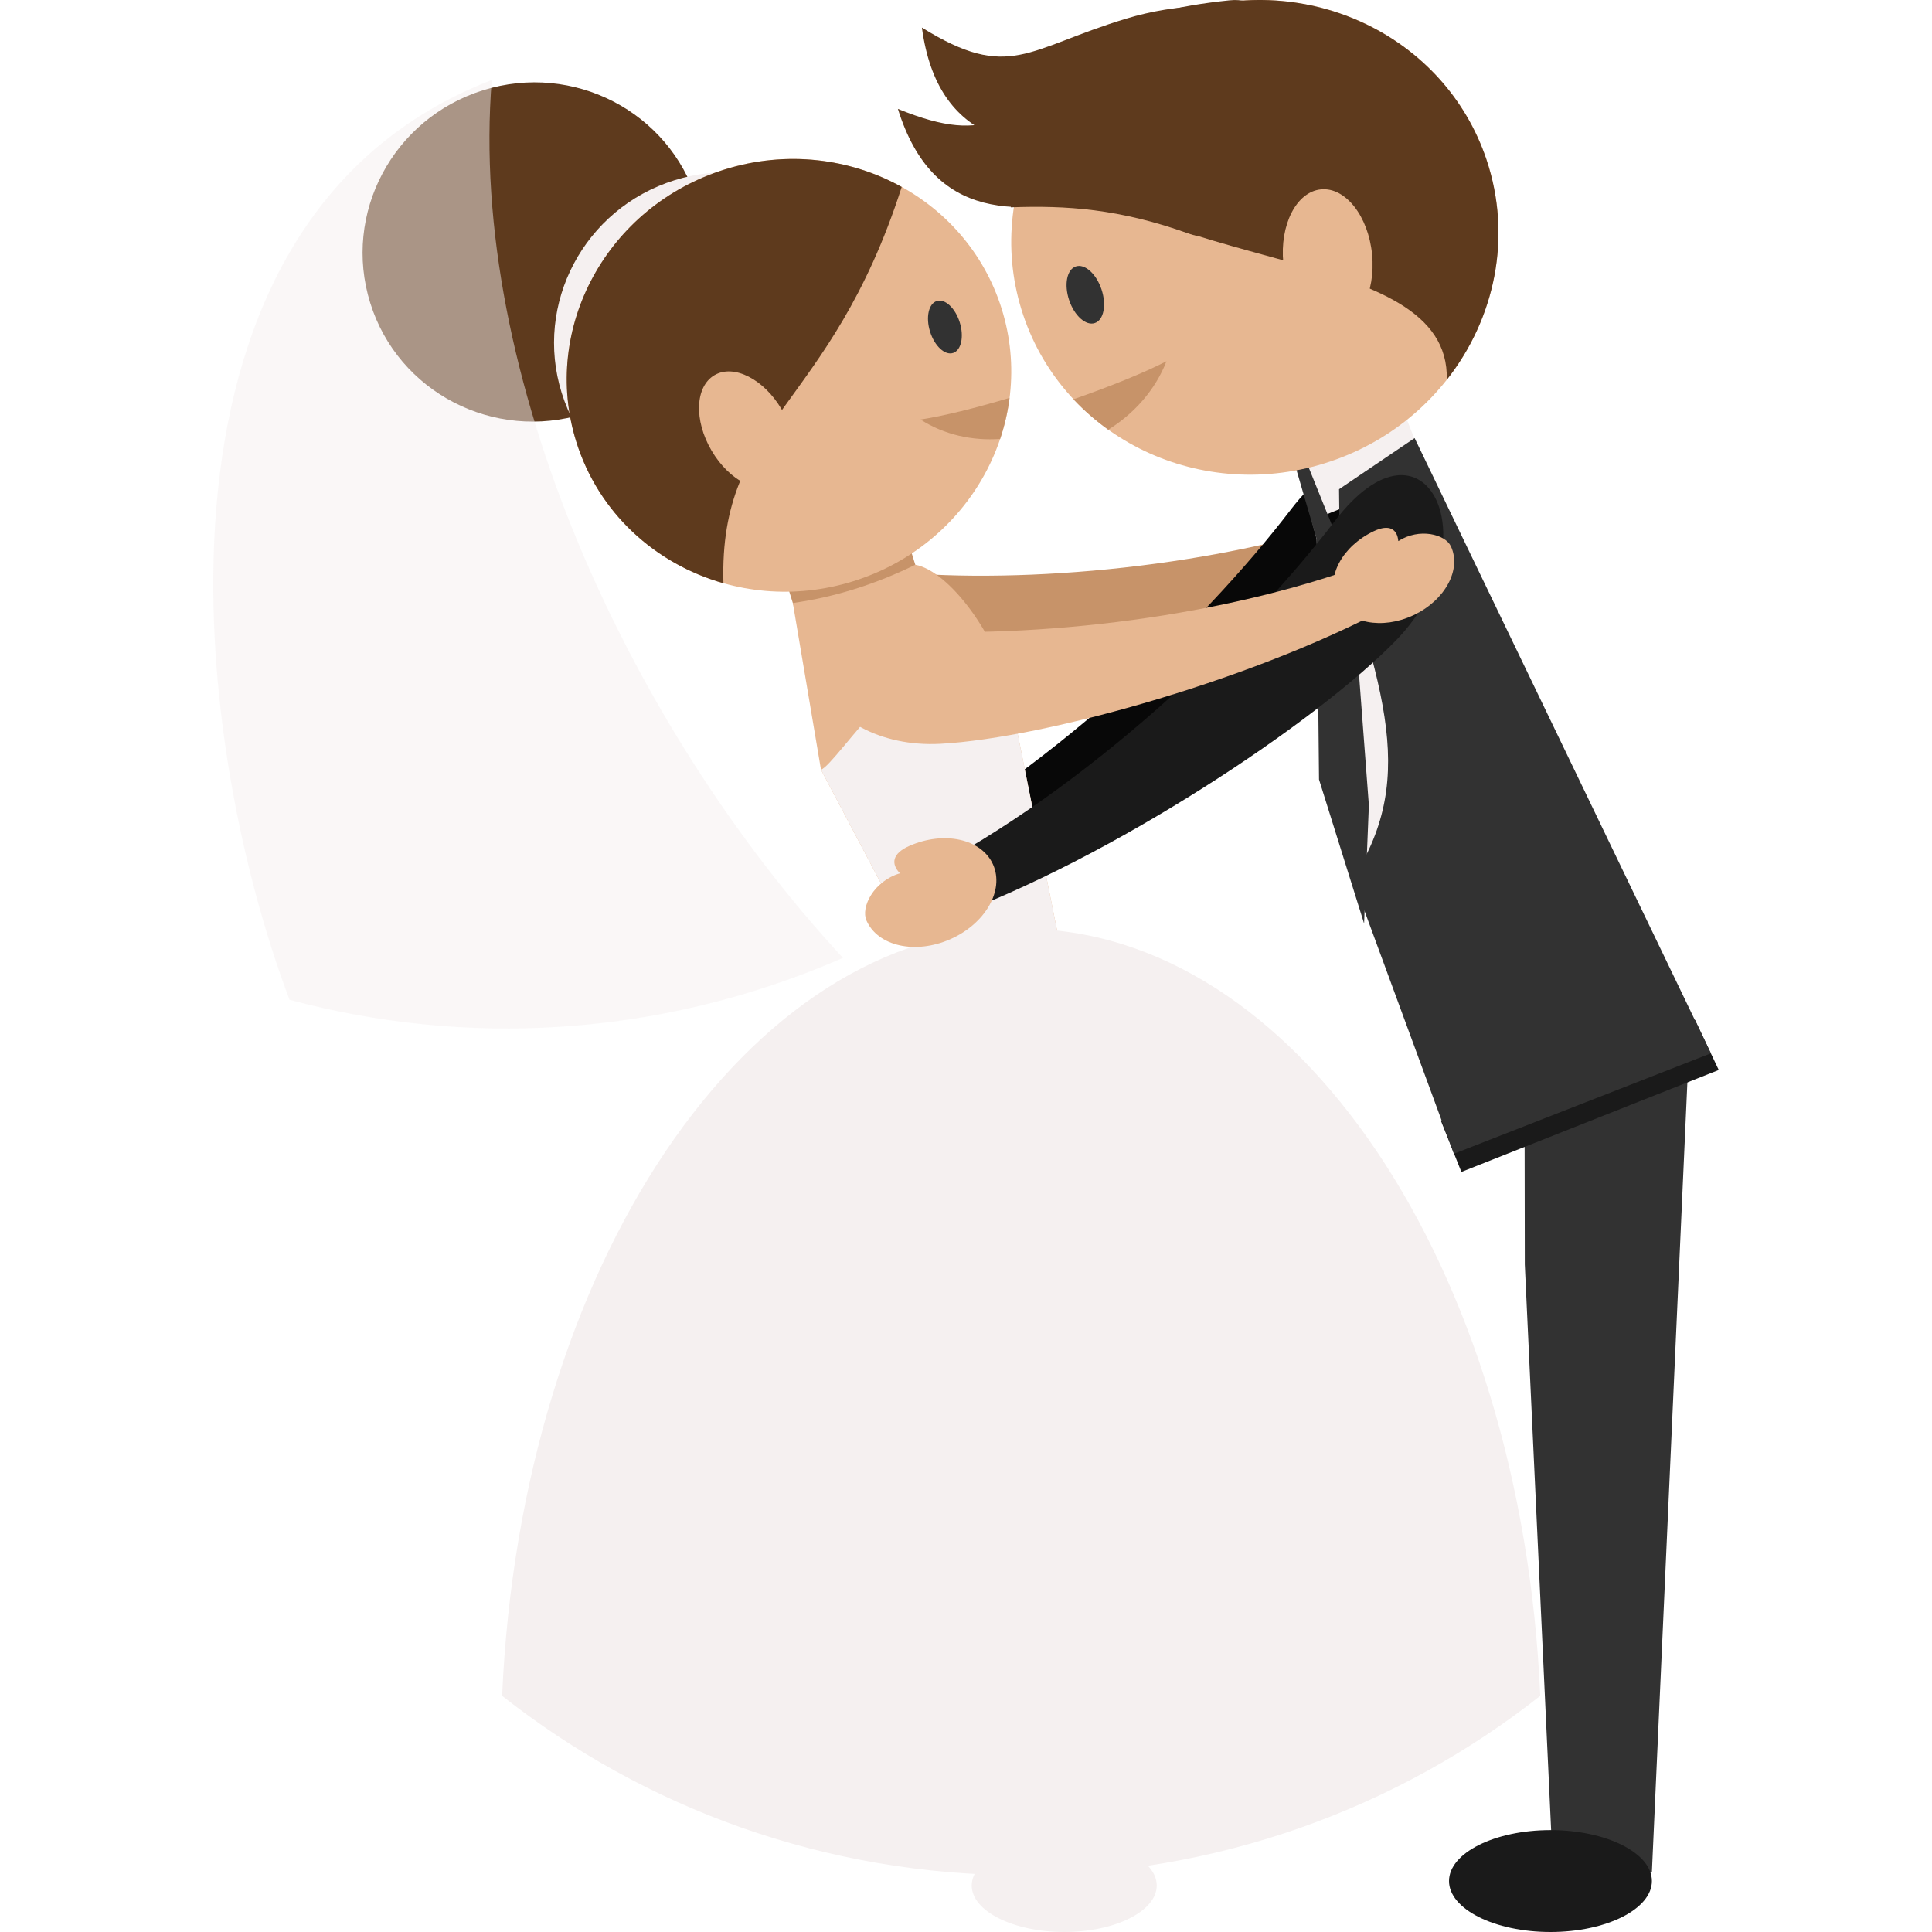
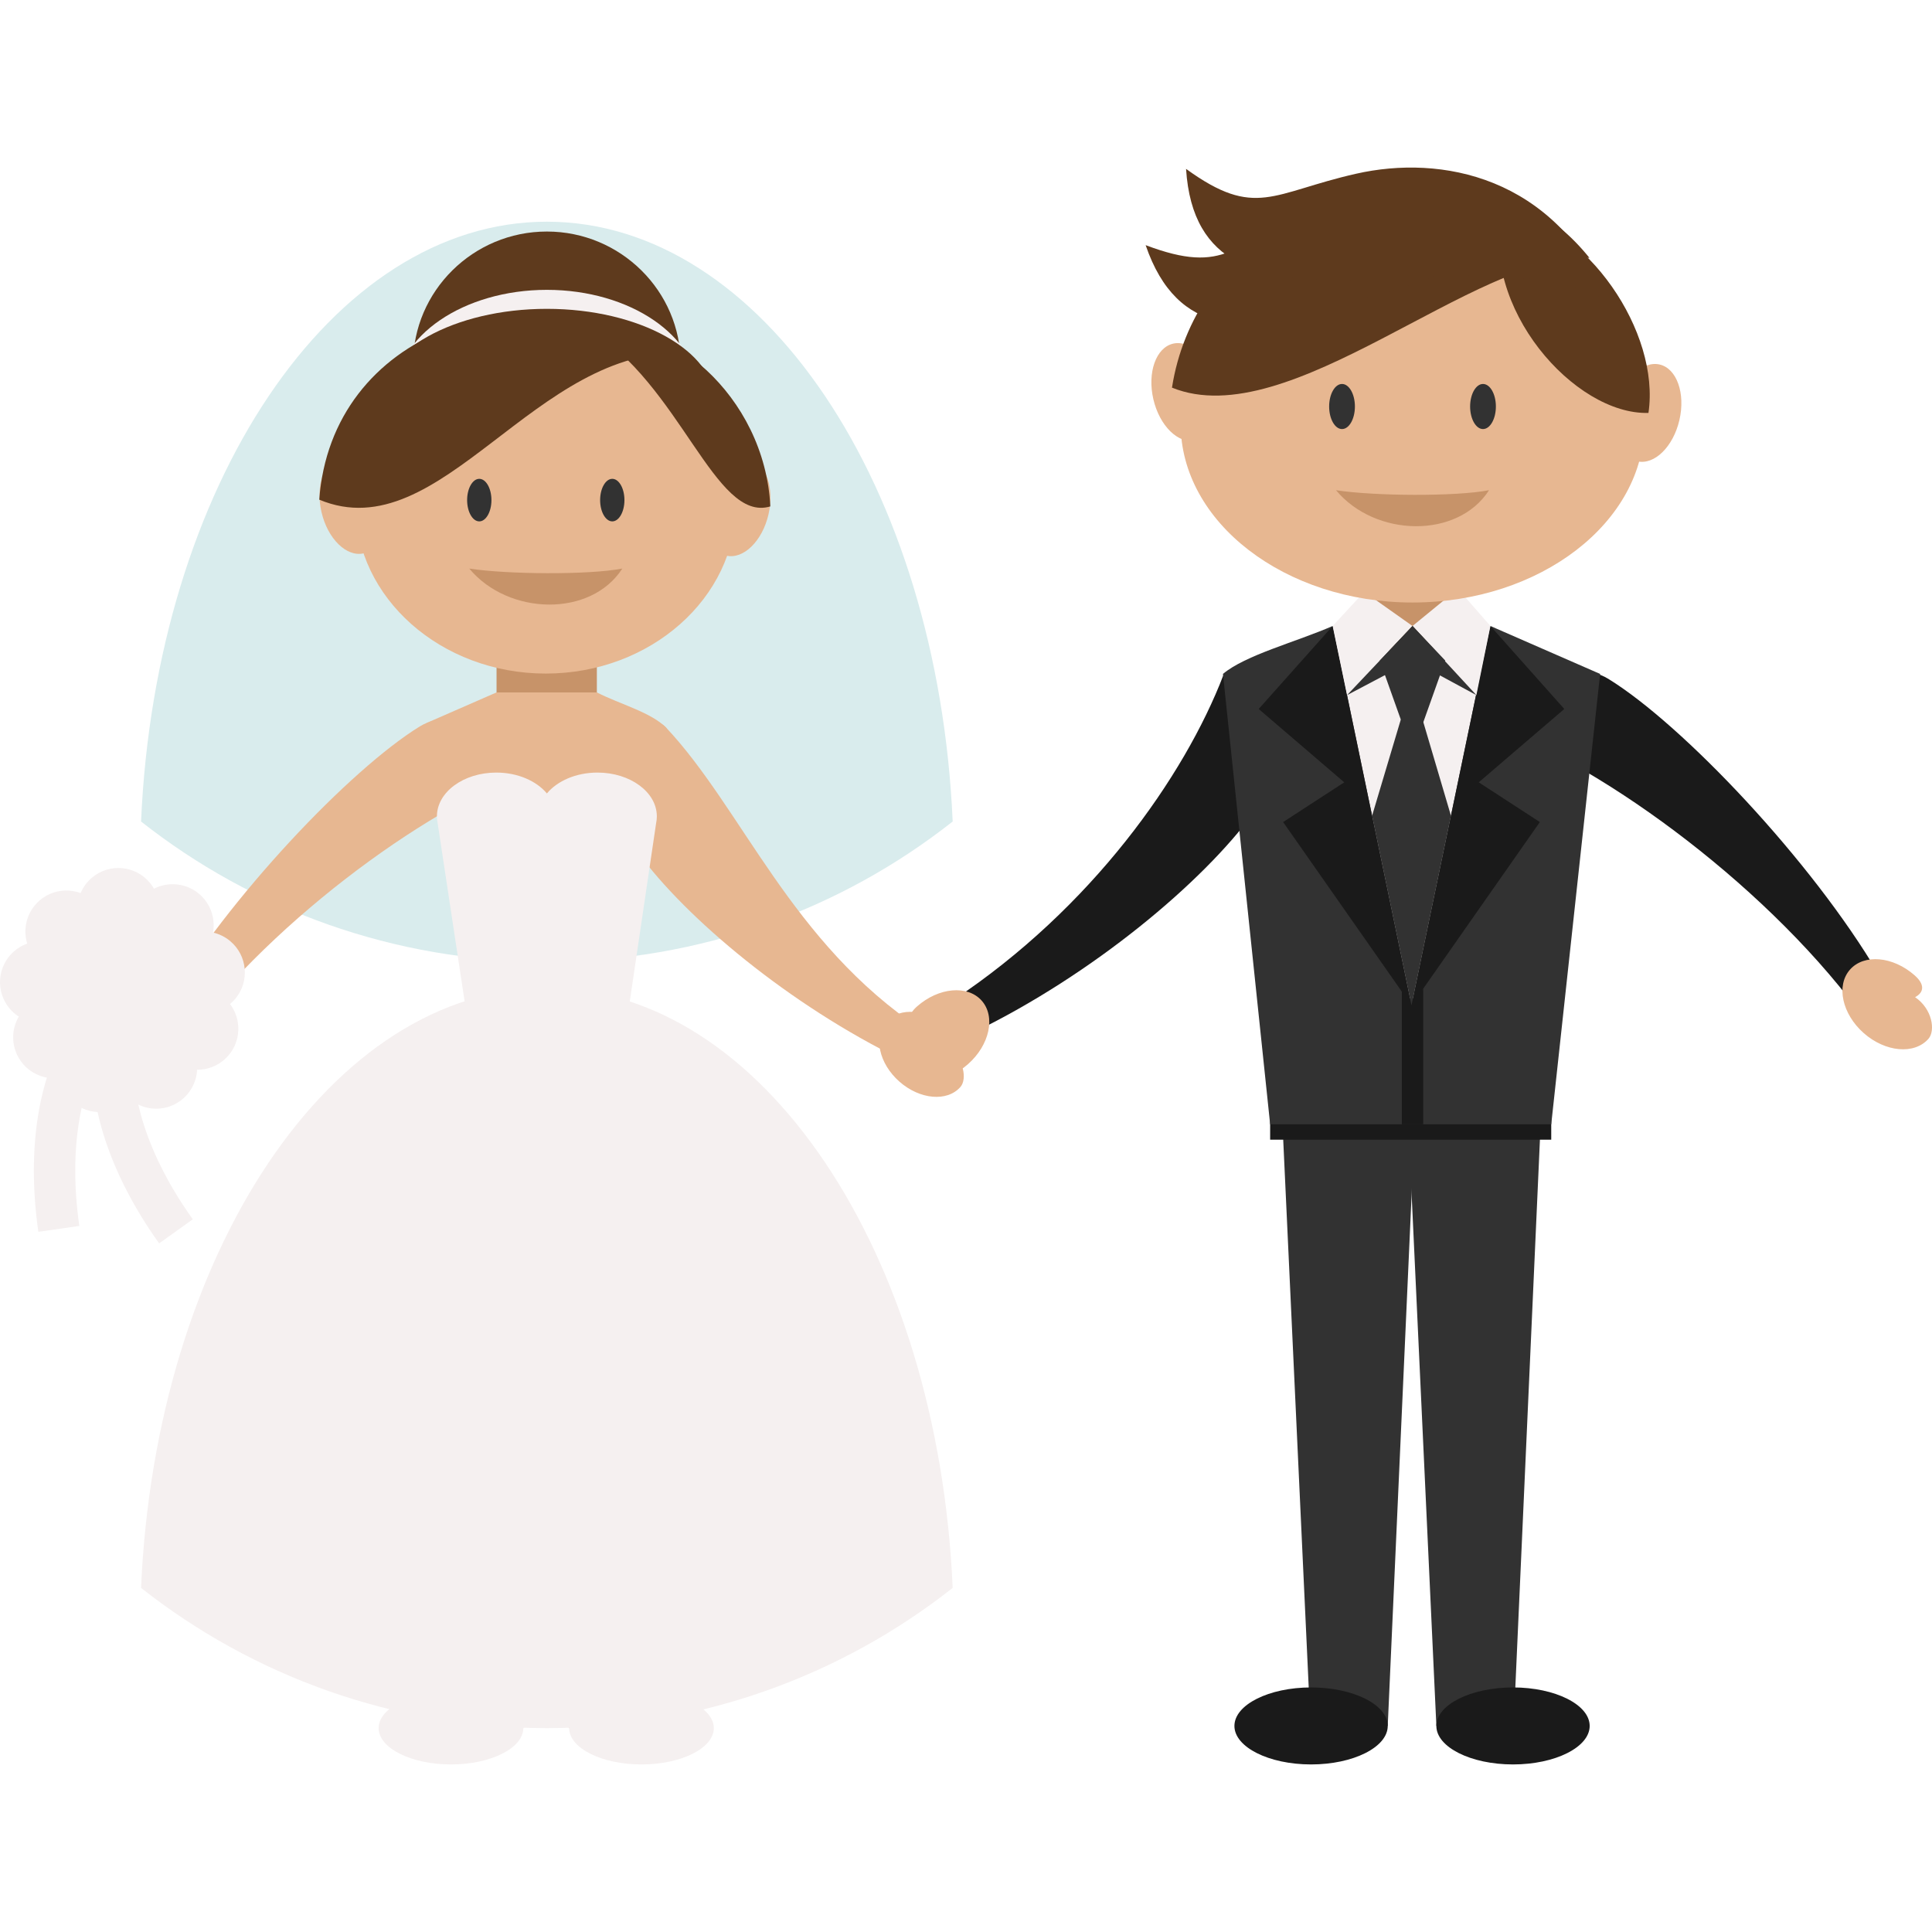
- <svg xmlns="http://www.w3.org/2000/svg" version="1.1" id="Capa_1" x="0px" y="0px" viewBox="0 0 175.166 175.166" style="enable-background:new 0 0 175.166 175.166;" xml:space="preserve">
+ <svg xmlns="http://www.w3.org/2000/svg" version="1.1" id="Capa_1" x="0px" y="0px" viewBox="0 0 224.053 224.053" style="enable-background:new 0 0 224.053 224.053;" xml:space="preserve">
  <g>
    <g>
-       <path style="fill-rule:evenodd;clip-rule:evenodd;fill:#C79369;" d="M83.368,52.033c12.266,0.753,30.202-1.026,44.41-6.68    l1.468,3.928c-12.536,7.036-32.303,12.526-41.801,13.044C76.101,62.944,70.994,51.274,83.368,52.033z" />
-       <path style="fill-rule:evenodd;clip-rule:evenodd;fill:#080808;" d="M117.049,46.181c-8.186,10.704-22.544,24.286-37.435,31.997    l2.201,4.038c14.833-5.334,33.581-17.768,40.831-25.265C131.308,47.997,125.306,35.383,117.049,46.181z" />
-       <rect x="71.177" y="43.315" transform="matrix(-0.9546 0.298 -0.298 -0.9546 165.8434 77.7593)" style="fill-rule:evenodd;clip-rule:evenodd;fill:#C79369;" width="11.633" height="16.416" />
-       <path style="fill-rule:evenodd;clip-rule:evenodd;fill:#E7B791;" d="M84.67,89.178L74.434,69.78l-2.551-15.109    c3.821-0.537,7.518-1.712,11.104-3.467c2.985,0.515,7.631,6.479,8.683,12.345l4.419,22.065L84.67,89.178z" />
-       <ellipse transform="matrix(-0.298 -0.9546 0.9546 -0.298 40.9899 75.8369)" style="fill-rule:evenodd;clip-rule:evenodd;fill:#5E3A1D;" cx="48.38" cy="22.846" rx="15.362" ry="15.518" />
-       <ellipse transform="matrix(-0.298 -0.9546 0.9546 -0.298 55.7332 102.9956)" style="fill-rule:evenodd;clip-rule:evenodd;fill:#F5F0F0;" cx="65.738" cy="31.005" rx="15.362" ry="15.518" />
-       <ellipse transform="matrix(-0.298 -0.9546 0.9546 -0.298 60.3648 112.4556)" style="fill-rule:evenodd;clip-rule:evenodd;fill:#E7B791;" cx="71.533" cy="34.032" rx="19.555" ry="20.203" />
-       <path style="fill-rule:evenodd;clip-rule:evenodd;fill:#F5F0F0;" d="M92.587,84.196c24.945,0,45.366,30.695,47.061,69.56    c-12.914,10.176-29.268,16.261-47.061,16.261c-17.793,0-34.147-6.085-47.061-16.261C47.221,114.891,67.642,84.196,92.587,84.196z" />
-       <path style="fill-rule:evenodd;clip-rule:evenodd;fill:#F5F0F0;" d="M74.435,69.78c1.374-0.403,8.672-12.305,15.173-11.938    c0.958,1.775,1.711,3.746,2.063,5.706l4.374,21.841l0.045,0.223L84.67,89.178L74.435,69.78z" />
-       <path style="fill-rule:evenodd;clip-rule:evenodd;fill:#F5F0F0;" d="M96.489,175.166c4.619,0,8.387-1.892,8.387-4.212    c0-2.32-3.768-4.212-8.387-4.212c-4.619,0-8.387,1.893-8.387,4.212C88.102,173.274,91.87,175.166,96.489,175.166z" />
-       <path style="fill-rule:evenodd;clip-rule:evenodd;fill:#5E3A1D;" d="M81.754,16.95C75.243,37.251,65.169,37.955,65.59,52.878    c-6.18-1.751-11.329-6.38-13.342-12.825c-3.218-10.309,2.806-21.362,13.457-24.687C71.309,13.616,77.077,14.355,81.754,16.95z" />
-       <ellipse transform="matrix(-0.5058 -0.8627 0.8627 -0.5058 68.2926 117.1016)" style="fill-rule:evenodd;clip-rule:evenodd;fill:#E7B791;" cx="67.689" cy="38.989" rx="5.761" ry="3.687" />
-       <path style="opacity:0.5;fill-rule:evenodd;clip-rule:evenodd;fill:#F5F0F0;" d="M44.589,7.252    c-2.156,26.675,12.36,58.534,31.838,79.595c-0.172,0.075-0.344,0.15-0.517,0.225c-16.357,7.002-33.786,7.845-49.663,3.571    C16.995,66.131,12.083,19.795,44.589,7.252z" />
-       <ellipse transform="matrix(-0.298 -0.9546 0.9546 -0.298 82.8945 120.2668)" style="fill-rule:evenodd;clip-rule:evenodd;fill:#323232;" cx="85.671" cy="29.652" rx="2.467" ry="1.41" />
-       <path style="fill-rule:evenodd;clip-rule:evenodd;fill:#C79369;" d="M91.53,36.074c-3.01,0.905-6.035,1.657-8.072,1.963    c2.155,1.394,4.727,1.938,7.217,1.76C91.081,38.59,91.368,37.344,91.53,36.074z" />
-       <rect x="118.145" y="39.488" transform="matrix(-0.9297 0.3683 -0.3683 -0.9297 253.8889 36.1714)" style="fill-rule:evenodd;clip-rule:evenodd;fill:#F5F0F0;" width="10.696" height="5.654" />
+       <ellipse transform="matrix(0.2257 -0.9742 0.9742 0.2257 101.3705 223.315)" style="fill-rule:evenodd;clip-rule:evenodd;fill:#E7B791;" cx="191.17" cy="47.887" rx="5.761" ry="3.686" />
+       <ellipse transform="matrix(-0.2257 -0.9742 0.9742 -0.2257 124.0508 189.5253)" style="fill-rule:evenodd;clip-rule:evenodd;fill:#E7B791;" cx="137.343" cy="45.465" rx="5.761" ry="3.686" />
+       <path style="fill-rule:evenodd;clip-rule:evenodd;fill:#1A1A1A;" d="M141.877,78.294c-4.52,11.761-15.271,27.032-31.371,37.719    l2.536,3.65c13.698-6.672,26.434-17.317,32.377-25.461C148.477,90.012,146.075,80.336,141.877,78.294z" />
+       <path style="fill-rule:evenodd;clip-rule:evenodd;fill:#1A1A1A;" d="M170.935,83.512c12.081,3.577,31.555,17.058,43.48,32.264    l3.438-2.816c-7.732-13.128-22.751-28.954-31.339-34.235C182.096,76.007,172.64,79.166,170.935,83.512z" />
      <g>
-         <path style="fill-rule:evenodd;clip-rule:evenodd;fill:#323232;" d="M140.813,169.765l-2.566-55.118l-0.019-12.87l-0.013-4.289     h14.801c-1.082,24.092-2.165,48.185-3.248,72.277C146.784,169.765,143.798,169.765,140.813,169.765z" />
-         <polygon style="fill-rule:evenodd;clip-rule:evenodd;fill:#323232;" points="138.215,97.488 138.421,97.488 138.228,101.779      138.228,101.777    " />
+         <path style="fill-rule:evenodd;clip-rule:evenodd;fill:#323232;" d="M166.575,200.157c-1.122-24.092-2.243-48.186-3.365-72.278     c5.189,0,10.38,0,15.568,0c-1.082,24.092-2.165,48.186-3.247,72.278C172.545,200.157,169.56,200.157,166.575,200.157z" />
+         <path style="fill-rule:evenodd;clip-rule:evenodd;fill:#323232;" d="M151.979,200.157c-1.122-24.092-2.242-48.186-3.365-72.278     c5.189,0,10.38,0,15.569,0c-1.082,24.092-2.166,48.186-3.248,72.278C157.951,200.157,154.964,200.157,151.979,200.157z" />
      </g>
-       <polygon style="fill-rule:evenodd;clip-rule:evenodd;fill:#1A1A1A;" points="130.636,101.6 153.683,92.469 155.831,97.01     132.498,106.255   " />
-       <polygon style="fill-rule:evenodd;clip-rule:evenodd;fill:#323232;" points="155.12,95.499 128.257,39.719 121.406,44.355     121.753,77.253 131.816,104.608   " />
-       <path style="fill-rule:evenodd;clip-rule:evenodd;fill:#F5F0F0;" d="M118.91,42.372c5.954,18.438,9.8,26.935,4.266,36.437    l-3.074-7.69l-0.729-22.254l-1.895-7.208L118.91,42.372z" />
-       <path style="fill-rule:evenodd;clip-rule:evenodd;fill:#323232;" d="M117.808,40.284l4.668,11.578l0.192,2.019l1.442,19.132    l-0.434,10.716l-4.086-13.054l-0.219-21.81l-1.802-6.18c-0.274-0.939-2.256-4.192-2.256-4.192L117.808,40.284z" />
-       <path style="fill-rule:evenodd;clip-rule:evenodd;fill:#1A1A1A;" d="M121.021,47.238c-8.186,10.704-22.543,24.286-37.433,31.999    l2.2,4.038c14.833-5.334,33.58-17.768,40.832-25.265C135.281,49.054,129.279,36.441,121.021,47.238z" />
-       <path style="fill-rule:evenodd;clip-rule:evenodd;fill:#E7B791;" d="M82.433,76.701c-1.542,0.681-1.671,1.625-0.838,2.479    c-2.395,0.71-3.565,3.083-3.036,4.282c1.031,2.334,4.436,3.09,7.606,1.69c3.17-1.4,4.906-4.427,3.875-6.761    C89.009,76.057,85.604,75.301,82.433,76.701z" />
-       <path style="fill-rule:evenodd;clip-rule:evenodd;fill:#1A1A1A;" d="M140.573,175.166c5.066,0,9.197-2.075,9.197-4.619    c0-2.544-4.131-4.619-9.197-4.619c-5.065,0-9.197,2.075-9.197,4.619C131.376,173.091,135.507,175.166,140.573,175.166z" />
-       <path style="fill-rule:evenodd;clip-rule:evenodd;fill:#E7B791;" d="M81.215,57.145c12.266,0.753,30.202-1.027,44.411-6.681    l1.468,3.928c-12.536,7.036-32.303,12.526-41.8,13.044C73.949,68.056,68.843,56.385,81.215,57.145z" />
-       <path style="fill-rule:evenodd;clip-rule:evenodd;fill:#E7B791;" d="M124.568,48.154c1.391-0.655,2.119-0.18,2.21,0.903    c1.919-1.226,4.254-0.615,4.764,0.466c0.992,2.104-0.52,4.903-3.379,6.251c-2.859,1.348-5.98,0.736-6.973-1.369    C120.196,52.301,121.709,49.503,124.568,48.154z" />
+       <rect x="147.298" y="128.79" style="fill-rule:evenodd;clip-rule:evenodd;fill:#1A1A1A;" width="32.598" height="3.379" />
+       <path style="fill-rule:evenodd;clip-rule:evenodd;fill:#323232;" d="M179.896,130.386l5.669-52.231l-12.723-5.559H154.55    c-4.241,1.853-10.14,3.375-12.723,5.559l5.471,52.231H179.896z" />
+       <polygon style="fill-rule:evenodd;clip-rule:evenodd;fill:#F5F0F0;" points="154.55,72.596 163.69,116.598 172.842,72.596   " />
      <g>
-         <path style="fill-rule:evenodd;clip-rule:evenodd;fill:#5E3A1D;" d="M129.63,13.051c-17.502-4.509-41.847,17.277-48.222-3.18     c8.648,3.536,9.704,0.309,18.104-3.868C107.985,1.789,120.514,1.096,129.63,13.051z" />
-         <path style="fill-rule:evenodd;clip-rule:evenodd;fill:#5E3A1D;" d="M130.604,13.66C114.098,6.302,86.466,23.733,83.584,2.5     c7.94,4.925,9.517,1.919,18.496-0.802C111.135-1.047,123.605,0.354,130.604,13.66z" />
+         <polygon style="fill-rule:evenodd;clip-rule:evenodd;fill:#1A1A1A;" points="154.55,72.596 145.97,82.221 155.892,90.726      148.804,95.333 163.69,116.598    " />
+         <polygon style="fill-rule:evenodd;clip-rule:evenodd;fill:#1A1A1A;" points="172.842,72.596 181.41,82.221 171.487,90.726      178.575,95.333 163.69,116.598    " />
+       </g>
+       <polygon style="fill-rule:evenodd;clip-rule:evenodd;fill:#1A1A1A;" points="162.569,130.386 165.049,130.386 165.049,114.655     163.69,115.945 162.569,114.882   " />
+       <rect x="157.993" y="59.004" style="fill-rule:evenodd;clip-rule:evenodd;fill:#C79369;" width="11.633" height="16.417" />
+       <polygon style="fill-rule:evenodd;clip-rule:evenodd;fill:#F5F0F0;" points="154.55,72.596 158.205,68.634 163.809,72.596     156.218,80.613   " />
+       <polygon style="fill-rule:evenodd;clip-rule:evenodd;fill:#F5F0F0;" points="172.842,72.596 169.077,68.285 163.809,72.596     171.215,80.613   " />
+       <polygon style="fill-rule:evenodd;clip-rule:evenodd;fill:#323232;" points="156.218,80.613 163.809,76.605 171.215,80.613     163.809,72.596   " />
+       <polygon style="fill-rule:evenodd;clip-rule:evenodd;fill:#323232;" points="163.809,72.596 160.014,76.605 163.809,87.265     167.605,76.605   " />
+       <polygon style="fill-rule:evenodd;clip-rule:evenodd;fill:#323232;" points="162.45,83.447 164.973,83.447 168.266,94.597     163.69,116.598 159.121,94.597   " />
+       <path style="fill-rule:evenodd;clip-rule:evenodd;fill:#1A1A1A;" d="M152.045,204.621c4.896,0,8.89-2.005,8.89-4.465    c0-2.46-3.993-4.465-8.89-4.465c-4.896,0-8.89,2.005-8.89,4.465C143.156,202.616,147.15,204.621,152.045,204.621z" />
+       <path style="fill-rule:evenodd;clip-rule:evenodd;fill:#1A1A1A;" d="M175.464,204.621c4.896,0,8.89-2.005,8.89-4.465    c0-2.46-3.993-4.465-8.89-4.465c-4.897,0-8.89,2.005-8.89,4.465C166.575,202.616,170.568,204.621,175.464,204.621z" />
+       <path style="fill-rule:evenodd;clip-rule:evenodd;fill:#E7B791;" d="M222.044,113.113c1.222,1.078,1.065,1.986,0.048,2.529    c1.999,1.354,2.384,3.882,1.546,4.832c-1.632,1.849-4.99,1.55-7.502-0.666c-2.513-2.217-3.226-5.513-1.595-7.361    C216.172,110.597,219.532,110.895,222.044,113.113z" />
+       <path style="fill-rule:evenodd;clip-rule:evenodd;fill:#E7B791;" d="M106.347,116.717c-1.222,1.078-1.065,1.986-0.048,2.529    c-1.998,1.354-2.384,3.882-1.545,4.832c1.631,1.849,4.99,1.55,7.502-0.667c2.512-2.217,3.225-5.513,1.594-7.361    C112.217,114.201,108.858,114.499,106.347,116.717z" />
+       <path style="fill-rule:evenodd;clip-rule:evenodd;fill:#E7B791;" d="M163.809,69.873c14.811,0,26.891-9.311,26.891-20.728    c0-11.416-12.08-20.727-26.891-20.727c-14.811,0-26.89,9.312-26.89,20.727C136.919,60.562,148.999,69.873,163.809,69.873z" />
+       <g>
+         <path style="fill-rule:evenodd;clip-rule:evenodd;fill:#323232;" d="M155.634,49.758c0.823,0,1.494-1.175,1.494-2.615     c0-1.44-0.671-2.615-1.494-2.615c-0.823,0-1.494,1.175-1.494,2.615C154.14,48.583,154.811,49.758,155.634,49.758z" />
+         <path style="fill-rule:evenodd;clip-rule:evenodd;fill:#323232;" d="M171.983,49.758c0.823,0,1.494-1.175,1.494-2.615     c0-1.44-0.671-2.615-1.494-2.615c-0.822,0-1.494,1.175-1.494,2.615C170.489,48.583,171.161,49.758,171.983,49.758z" />
+       </g>
+       <path style="fill-rule:evenodd;clip-rule:evenodd;fill:#5E3A1D;" d="M184.324,29.901c-13.328-0.55-34.774,20.587-48.41,15.053    c2.567-16.397,19.425-25.601,33.76-23.215C174.964,22.62,179.796,24.297,184.324,29.901z" />
+       <path style="fill-rule:evenodd;clip-rule:evenodd;fill:#5E3A1D;" d="M174.222,24.297c-2.679,11.31,8.386,23.844,16.948,23.589    C192.556,38.557,184.117,26.003,174.222,24.297z" />
+       <path style="fill-rule:evenodd;clip-rule:evenodd;fill:#C79369;" d="M172.683,56.849c-3.868,0.749-13.337,0.683-17.748,0    C159.491,62.321,169.048,62.512,172.683,56.849z" />
+       <path style="fill-rule:evenodd;clip-rule:evenodd;fill:#D9ECED;" d="M63.42,25.71c24.945,0,45.366,30.695,47.061,69.561    c-12.913,10.176-29.268,16.262-47.061,16.262c-17.792,0-34.147-6.085-47.061-16.262C18.055,56.405,38.475,25.71,63.42,25.71z" />
+       <rect x="57.584" y="70.609" style="fill-rule:evenodd;clip-rule:evenodd;fill:#C79369;" width="11.633" height="16.416" />
+       <path style="fill-rule:evenodd;clip-rule:evenodd;fill:#E7B791;" d="M77.207,84.337c8.898,9.437,14.507,24.999,29.697,35.082    l-2.392,3.443c-12.923-6.295-24.94-16.338-30.546-24.021C71.082,94.89,74.186,81.134,77.207,84.337z" />
+       <path style="fill-rule:evenodd;clip-rule:evenodd;fill:#E7B791;" d="M63.395,88.752c-11.398,3.374-29.77,16.093-41.021,30.439    l-3.244-2.657c7.296-12.386,21.464-27.317,29.567-32.299C52.865,81.672,61.786,84.653,63.395,88.752z" />
+       <g>
+         <path style="fill-rule:evenodd;clip-rule:evenodd;fill:#E7B791;" d="M60.685,200.409c1.059-22.73,2.116-45.46,3.175-68.19     c-4.896,0-9.792,0-14.688,0c1.021,22.73,2.042,45.46,3.063,68.19C55.051,200.409,57.868,200.409,60.685,200.409z" />
+         <path style="fill-rule:evenodd;clip-rule:evenodd;fill:#E7B791;" d="M74.455,200.409c1.059-22.73,2.116-45.46,3.175-68.19     c-4.896,0-9.792,0-14.688,0c1.021,22.73,2.042,45.46,3.064,68.19C68.821,200.409,71.638,200.409,74.455,200.409z" />
+       </g>
+       <path style="fill-rule:evenodd;clip-rule:evenodd;fill:#E7B791;" d="M56.163,117.05l-6.67-33.215l8.09-3.536h11.633    c2.696,1.382,6.357,2.317,8.089,4.145l-6.58,32.606H56.163z" />
+       <path style="fill-rule:evenodd;clip-rule:evenodd;fill:#F5F0F0;" d="M74.392,204.621c4.62,0,8.387-1.893,8.387-4.213    c0-2.32-3.768-4.212-8.387-4.212s-8.387,1.893-8.387,4.212C66.005,202.729,69.773,204.621,74.392,204.621z" />
+       <path style="fill-rule:evenodd;clip-rule:evenodd;fill:#F5F0F0;" d="M52.298,204.621c4.619,0,8.387-1.893,8.387-4.213    c0-2.32-3.768-4.212-8.387-4.212c-4.62,0-8.387,1.893-8.387,4.212C43.911,202.729,47.679,204.621,52.298,204.621z" />
+       <path style="fill-rule:evenodd;clip-rule:evenodd;fill:#E7B791;" d="M15.176,116.679c-1.152,1.017-1.005,1.874-0.045,2.386    c-1.886,1.278-2.249,3.663-1.458,4.559c1.539,1.744,4.708,1.462,7.078-0.629c2.37-2.091,3.043-5.201,1.504-6.945    C20.715,114.306,17.546,114.588,15.176,116.679z" />
+       <path style="fill-rule:evenodd;clip-rule:evenodd;fill:#E7B791;" d="M109.874,119.114c1.153,1.017,1.005,1.874,0.045,2.386    c1.886,1.277,2.249,3.663,1.458,4.559c-1.54,1.744-4.709,1.463-7.078-0.629c-2.37-2.092-3.043-5.201-1.503-6.945    C104.335,116.74,107.504,117.022,109.874,119.114z" />
+       <path style="fill-rule:evenodd;clip-rule:evenodd;fill:#F5F0F0;" d="M54.021,117.049l-3.263-21.567    c-0.058-0.264-0.088-0.535-0.088-0.811c0-2.803,3.082-5.076,6.884-5.076c2.482,0,4.656,0.969,5.868,2.42    c1.211-1.452,3.386-2.42,5.867-2.42c3.802,0,6.884,2.273,6.884,5.076c0,0.267-0.028,0.529-0.082,0.785l-3.191,21.593H54.021z" />
+       <path style="fill-rule:evenodd;clip-rule:evenodd;fill:#F5F0F0;" d="M63.42,114.587c24.945,0,45.366,30.695,47.061,69.561    c-12.913,10.177-29.268,16.262-47.061,16.262c-17.792,0-34.147-6.085-47.061-16.262C18.055,145.282,38.475,114.587,63.42,114.587z    " />
+       <g>
+         <path style="fill-rule:evenodd;clip-rule:evenodd;fill:#5E3A1D;" d="M63.421,57.576c8.547,0,15.518-6.901,15.518-15.362     c0-8.462-6.971-15.363-15.518-15.363c-8.547,0-15.518,6.901-15.518,15.363C47.903,50.675,54.874,57.576,63.421,57.576z" />
+         <path style="fill-rule:evenodd;clip-rule:evenodd;fill:#F5F0F0;" d="M63.421,57.576c9.661,0,17.54-5.383,17.54-11.981     c0-6.599-7.879-11.982-17.54-11.982c-9.66,0-17.54,5.383-17.54,11.982C45.881,52.193,53.761,57.576,63.421,57.576z" />
+         <path style="fill-rule:evenodd;clip-rule:evenodd;fill:#5E3A1D;" d="M63.421,57.576c10.745,0,19.508-4.888,19.508-10.88     c0-5.993-8.764-10.88-19.508-10.88s-19.508,4.887-19.508,10.88C43.913,52.688,52.677,57.576,63.421,57.576z" />
+         <path style="fill-rule:evenodd;clip-rule:evenodd;fill:#E7B791;" d="M63.294,78.114c12.151,0,22.062-8.785,22.062-19.555     s-9.911-19.555-22.062-19.555c-12.152,0-22.063,8.785-22.063,19.555S51.142,78.114,63.294,78.114z" />
        <g>
-           <ellipse transform="matrix(-0.3187 -0.9479 0.9479 -0.3187 129.6312 136.2199)" style="fill-rule:evenodd;clip-rule:evenodd;fill:#E7B791;" cx="113.771" cy="21.522" rx="21.443" ry="22.153" />
-           <path style="fill-rule:evenodd;clip-rule:evenodd;fill:#5E3A1D;" d="M93.705,12.93c9.99,12.3,37.818,8.966,37.468,21.505      c4.361-5.531,5.956-12.955,3.596-19.973c-3.774-11.225-16.235-17.164-27.832-13.264C100.834,3.249,96.189,7.617,93.705,12.93z" />
-           <ellipse transform="matrix(-0.0965 -0.9953 0.9953 -0.0965 108.6506 145.5269)" style="fill-rule:evenodd;clip-rule:evenodd;fill:#E7B791;" cx="120.373" cy="23.452" rx="6.317" ry="4.043" />
-           <ellipse transform="matrix(-0.3187 -0.9479 0.9479 -0.3187 104.4237 128.5141)" style="fill-rule:evenodd;clip-rule:evenodd;fill:#323232;" cx="98.398" cy="26.729" rx="2.706" ry="1.546" />
-           <path style="fill-rule:evenodd;clip-rule:evenodd;fill:#C79369;" d="M97.327,36.202c3.254-1.133,6.426-2.411,8.432-3.45      c-1.018,2.624-2.951,4.761-5.277,6.207C99.346,38.147,98.288,37.225,97.327,36.202z" />
+           <path style="fill-rule:evenodd;clip-rule:evenodd;fill:#323232;" d="M71.006,60.464c0.776,0,1.41-1.108,1.41-2.467      c0-1.359-0.633-2.467-1.41-2.467c-0.776,0-1.41,1.108-1.41,2.467C69.597,59.356,70.23,60.464,71.006,60.464z" />
+           <path style="fill-rule:evenodd;clip-rule:evenodd;fill:#323232;" d="M55.582,60.464c0.776,0,1.41-1.108,1.41-2.467      c0-1.359-0.633-2.467-1.41-2.467c-0.776,0-1.41,1.108-1.41,2.467C54.172,59.356,54.806,60.464,55.582,60.464z" />
        </g>
-         <path style="fill-rule:evenodd;clip-rule:evenodd;fill:#5E3A1D;" d="M91.644,18.796c5.003-0.176,9.809,0.105,16.257,2.422     c7.086,2.547,12.762-22.129,3.575-21.189C102.29,0.968,92.008,3.973,91.644,18.796z" />
+         <path style="fill-rule:evenodd;clip-rule:evenodd;fill:#C79369;" d="M72.168,65.936c-3.868,0.749-13.336,0.683-17.748,0     C58.975,71.408,68.533,71.599,72.168,65.936z" />
+         <ellipse transform="matrix(-0.2257 -0.9742 0.9742 -0.2257 -6.9466 111.5962)" style="fill-rule:evenodd;clip-rule:evenodd;fill:#E7B791;" cx="40.876" cy="58.559" rx="5.761" ry="3.687" />
+         <ellipse transform="matrix(0.2257 -0.9742 0.9742 0.2257 8.9174 128.8709)" style="fill-rule:evenodd;clip-rule:evenodd;fill:#E7B791;" cx="85.53" cy="58.826" rx="5.761" ry="3.687" />
+         <g>
+           <path style="fill-rule:evenodd;clip-rule:evenodd;fill:#5E3A1D;" d="M68.244,38.166c10.675,6.343,14.639,22.517,21.089,20.562      C88.694,45.82,77.188,36.306,68.244,38.166z" />
+           <path style="fill-rule:evenodd;clip-rule:evenodd;fill:#5E3A1D;" d="M79.615,40.967c-17.56-0.955-28.431,22.897-42.588,16.979      C38.405,38.729,60.313,30.277,79.615,40.967z" />
+         </g>
      </g>
+       <g>
+         <path style="fill-rule:evenodd;clip-rule:evenodd;fill:none;stroke:#F5F0F0;stroke-width:4.8;stroke-miterlimit:22.926;" d="     M10.591,119.679c-3.724,5.33-5.099,13.523-3.768,22.833" />
+         <path style="fill-rule:evenodd;clip-rule:evenodd;fill:none;stroke:#F5F0F0;stroke-width:4.8;stroke-miterlimit:22.926;" d="     M13.236,120.794c-0.851,6.445,1.701,14.351,7.17,22.003" />
+       </g>
+       <path style="fill-rule:evenodd;clip-rule:evenodd;fill:#F5F0F0;" d="M27.284,115.832c-0.188,0.225-0.393,0.427-0.61,0.607    c0.443,0.583,0.757,1.276,0.893,2.047c0.455,2.583-1.269,5.045-3.852,5.501c-0.288,0.051-0.575,0.074-0.858,0.073    c-0.035,0.73-0.24,1.464-0.631,2.142c-1.312,2.271-4.215,3.049-6.487,1.738c-0.253-0.146-0.488-0.313-0.704-0.496    c-0.497,0.537-1.125,0.967-1.86,1.235c-2.464,0.897-5.189-0.374-6.086-2.838c-0.1-0.275-0.173-0.554-0.221-0.833    c-0.726,0.092-1.484,0.018-2.219-0.249c-2.464-0.898-3.735-3.623-2.838-6.087c0.101-0.275,0.224-0.536,0.366-0.779    c-0.616-0.396-1.148-0.94-1.54-1.618c-1.311-2.272-0.533-5.175,1.738-6.487c0.253-0.146,0.515-0.267,0.782-0.362    c-0.217-0.699-0.275-1.459-0.14-2.229c0.456-2.583,2.918-4.307,5.501-3.852c0.289,0.051,0.566,0.127,0.832,0.225    c0.283-0.675,0.727-1.294,1.326-1.797c2.009-1.686,5.004-1.424,6.69,0.585c0.188,0.224,0.352,0.461,0.492,0.707    c0.651-0.335,1.389-0.524,2.171-0.524c2.623,0,4.749,2.126,4.749,4.748c0,0.293-0.027,0.58-0.078,0.858    c0.713,0.162,1.401,0.491,2,0.994C28.708,110.828,28.97,113.823,27.284,115.832z" />
+       <path style="fill-rule:evenodd;clip-rule:evenodd;fill:#5E3A1D;" d="M184.324,30.38c-18.778-4.281-44.063,19.654-51.465-1.949    c9.318,3.508,10.346,0.039,19.17-4.661C160.929,19.029,174.255,17.916,184.324,30.38z" />
+       <path style="fill-rule:evenodd;clip-rule:evenodd;fill:#5E3A1D;" d="M186.674,35.044c-16.983-9.084-47.687,7.33-49.127-15.46    c8.063,5.843,9.969,2.768,19.722,0.563C167.104,17.922,180.252,20.364,186.674,35.044z" />
    </g>
  </g>
  <g>
</g>
  <g>
</g>
  <g>
</g>
  <g>
</g>
  <g>
</g>
  <g>
</g>
  <g>
</g>
  <g>
</g>
  <g>
</g>
  <g>
</g>
  <g>
</g>
  <g>
</g>
  <g>
</g>
  <g>
</g>
  <g>
</g>
</svg>
